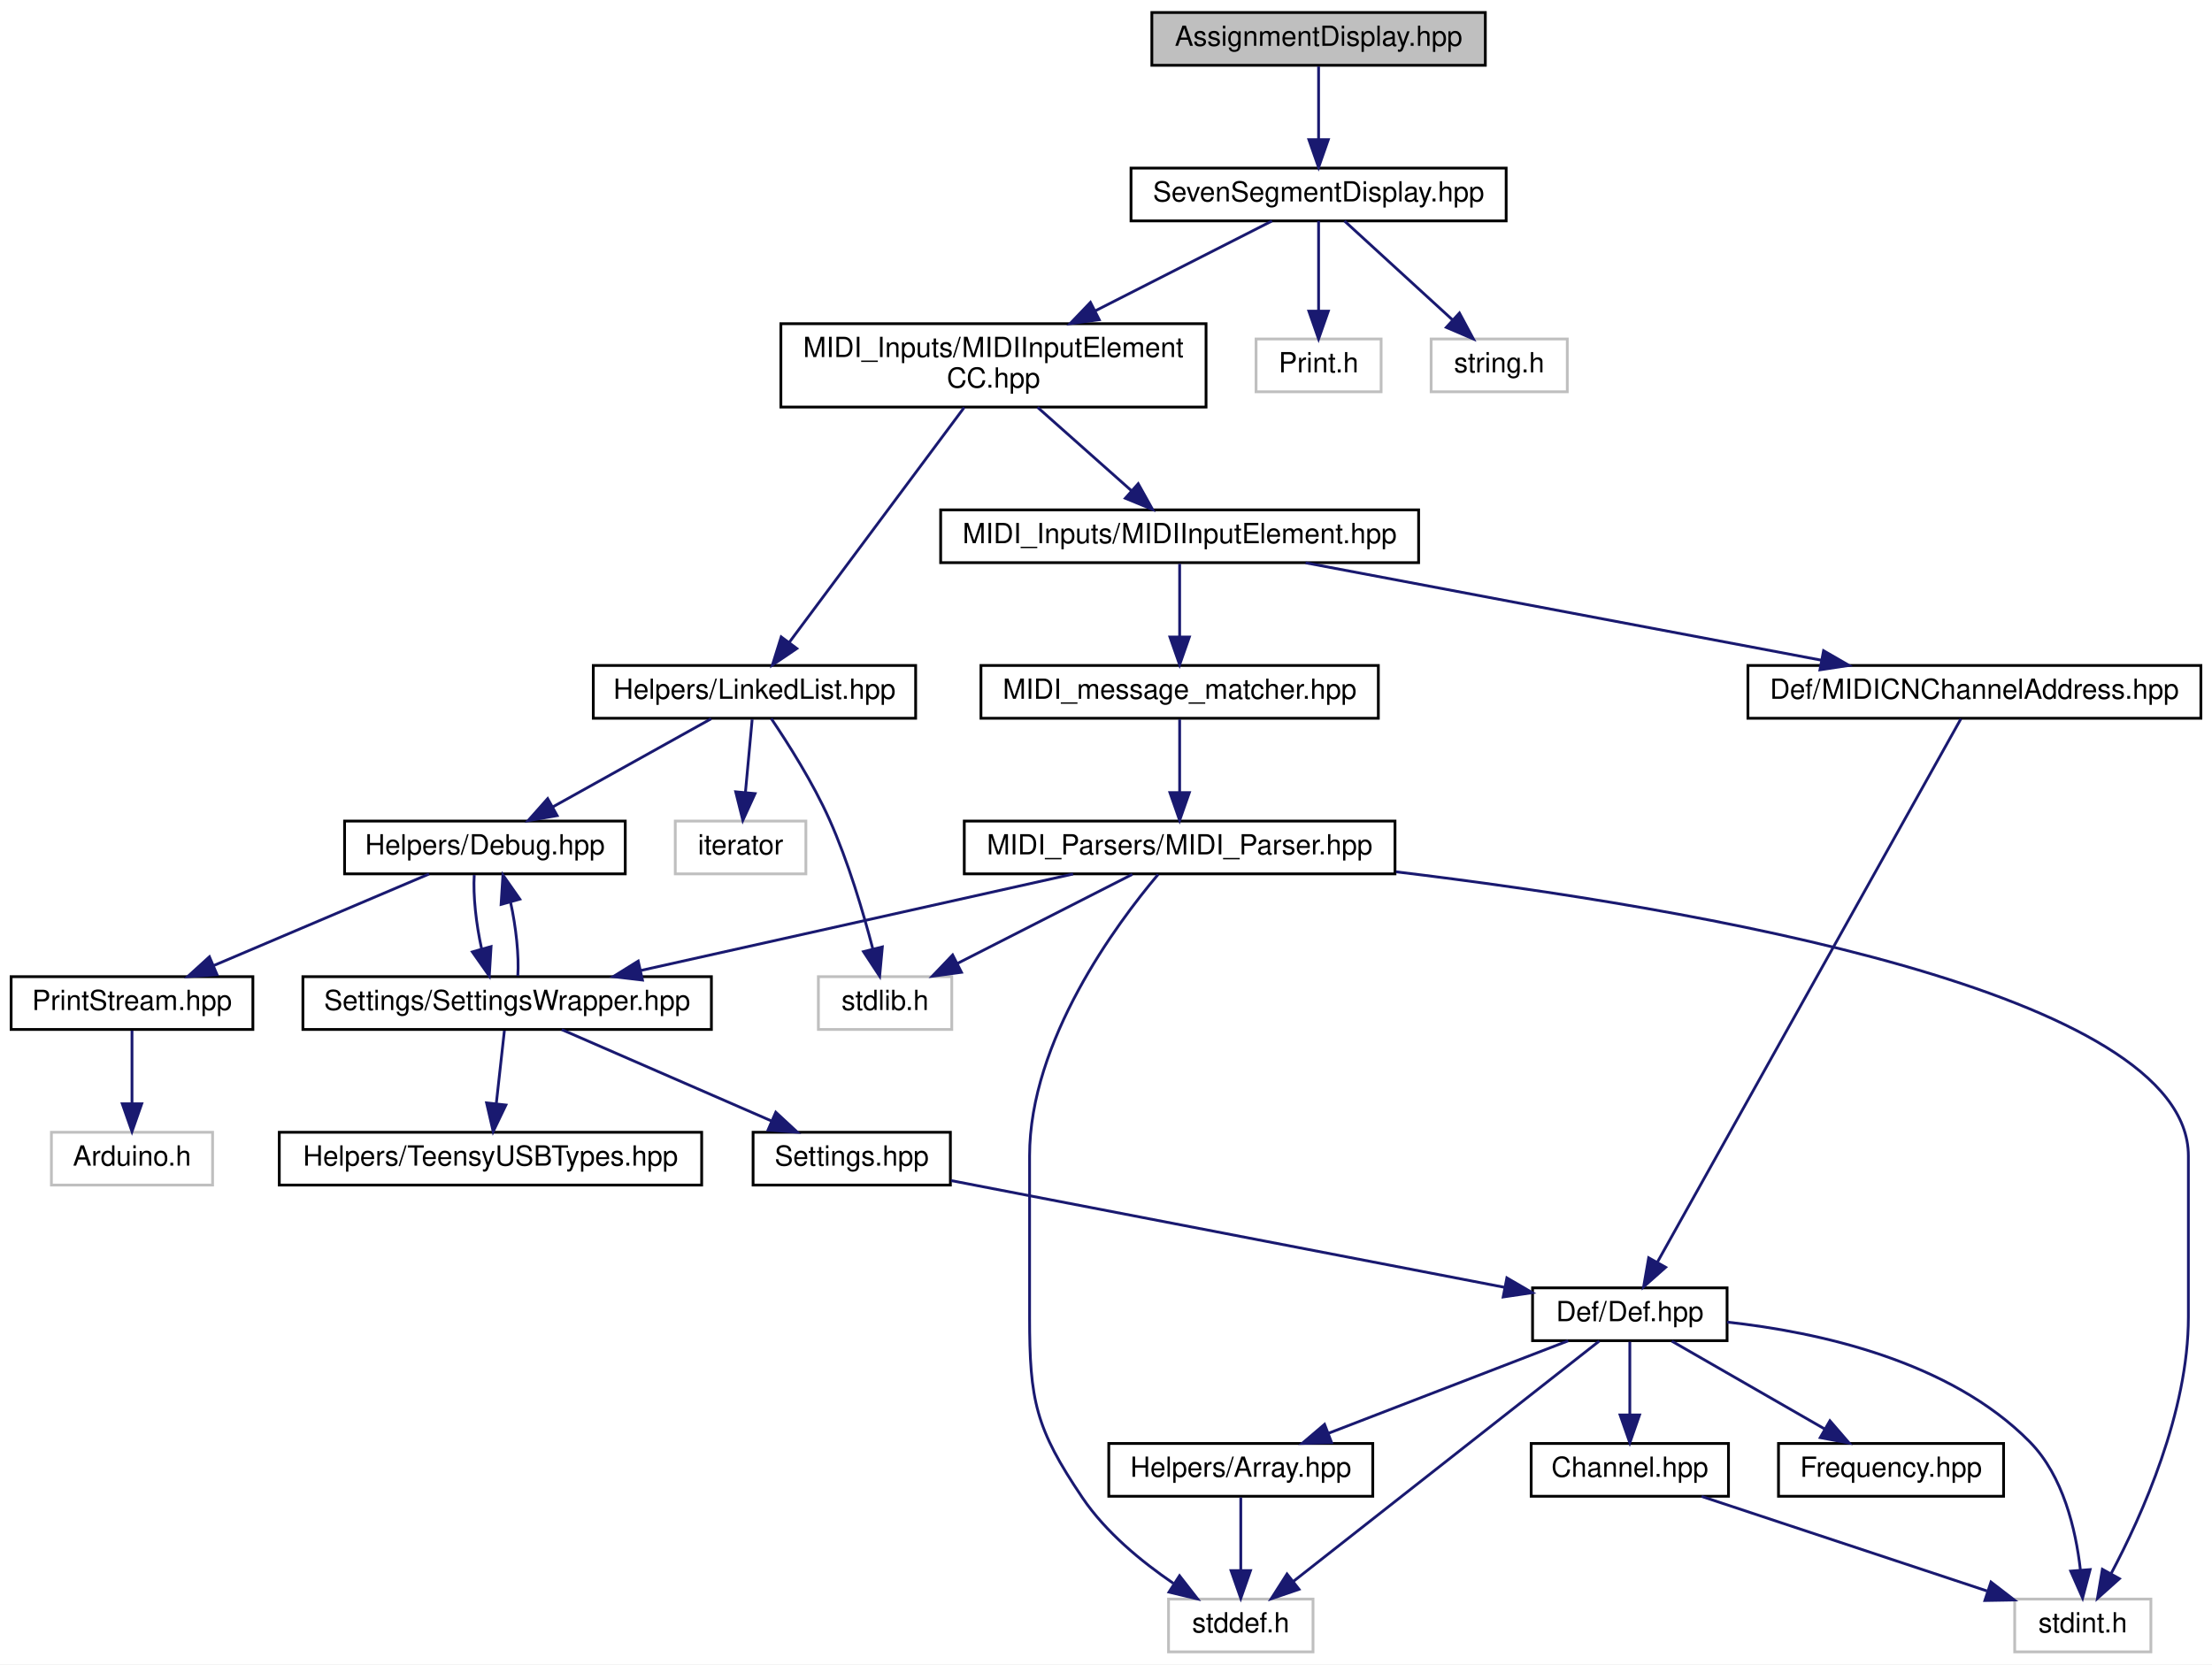
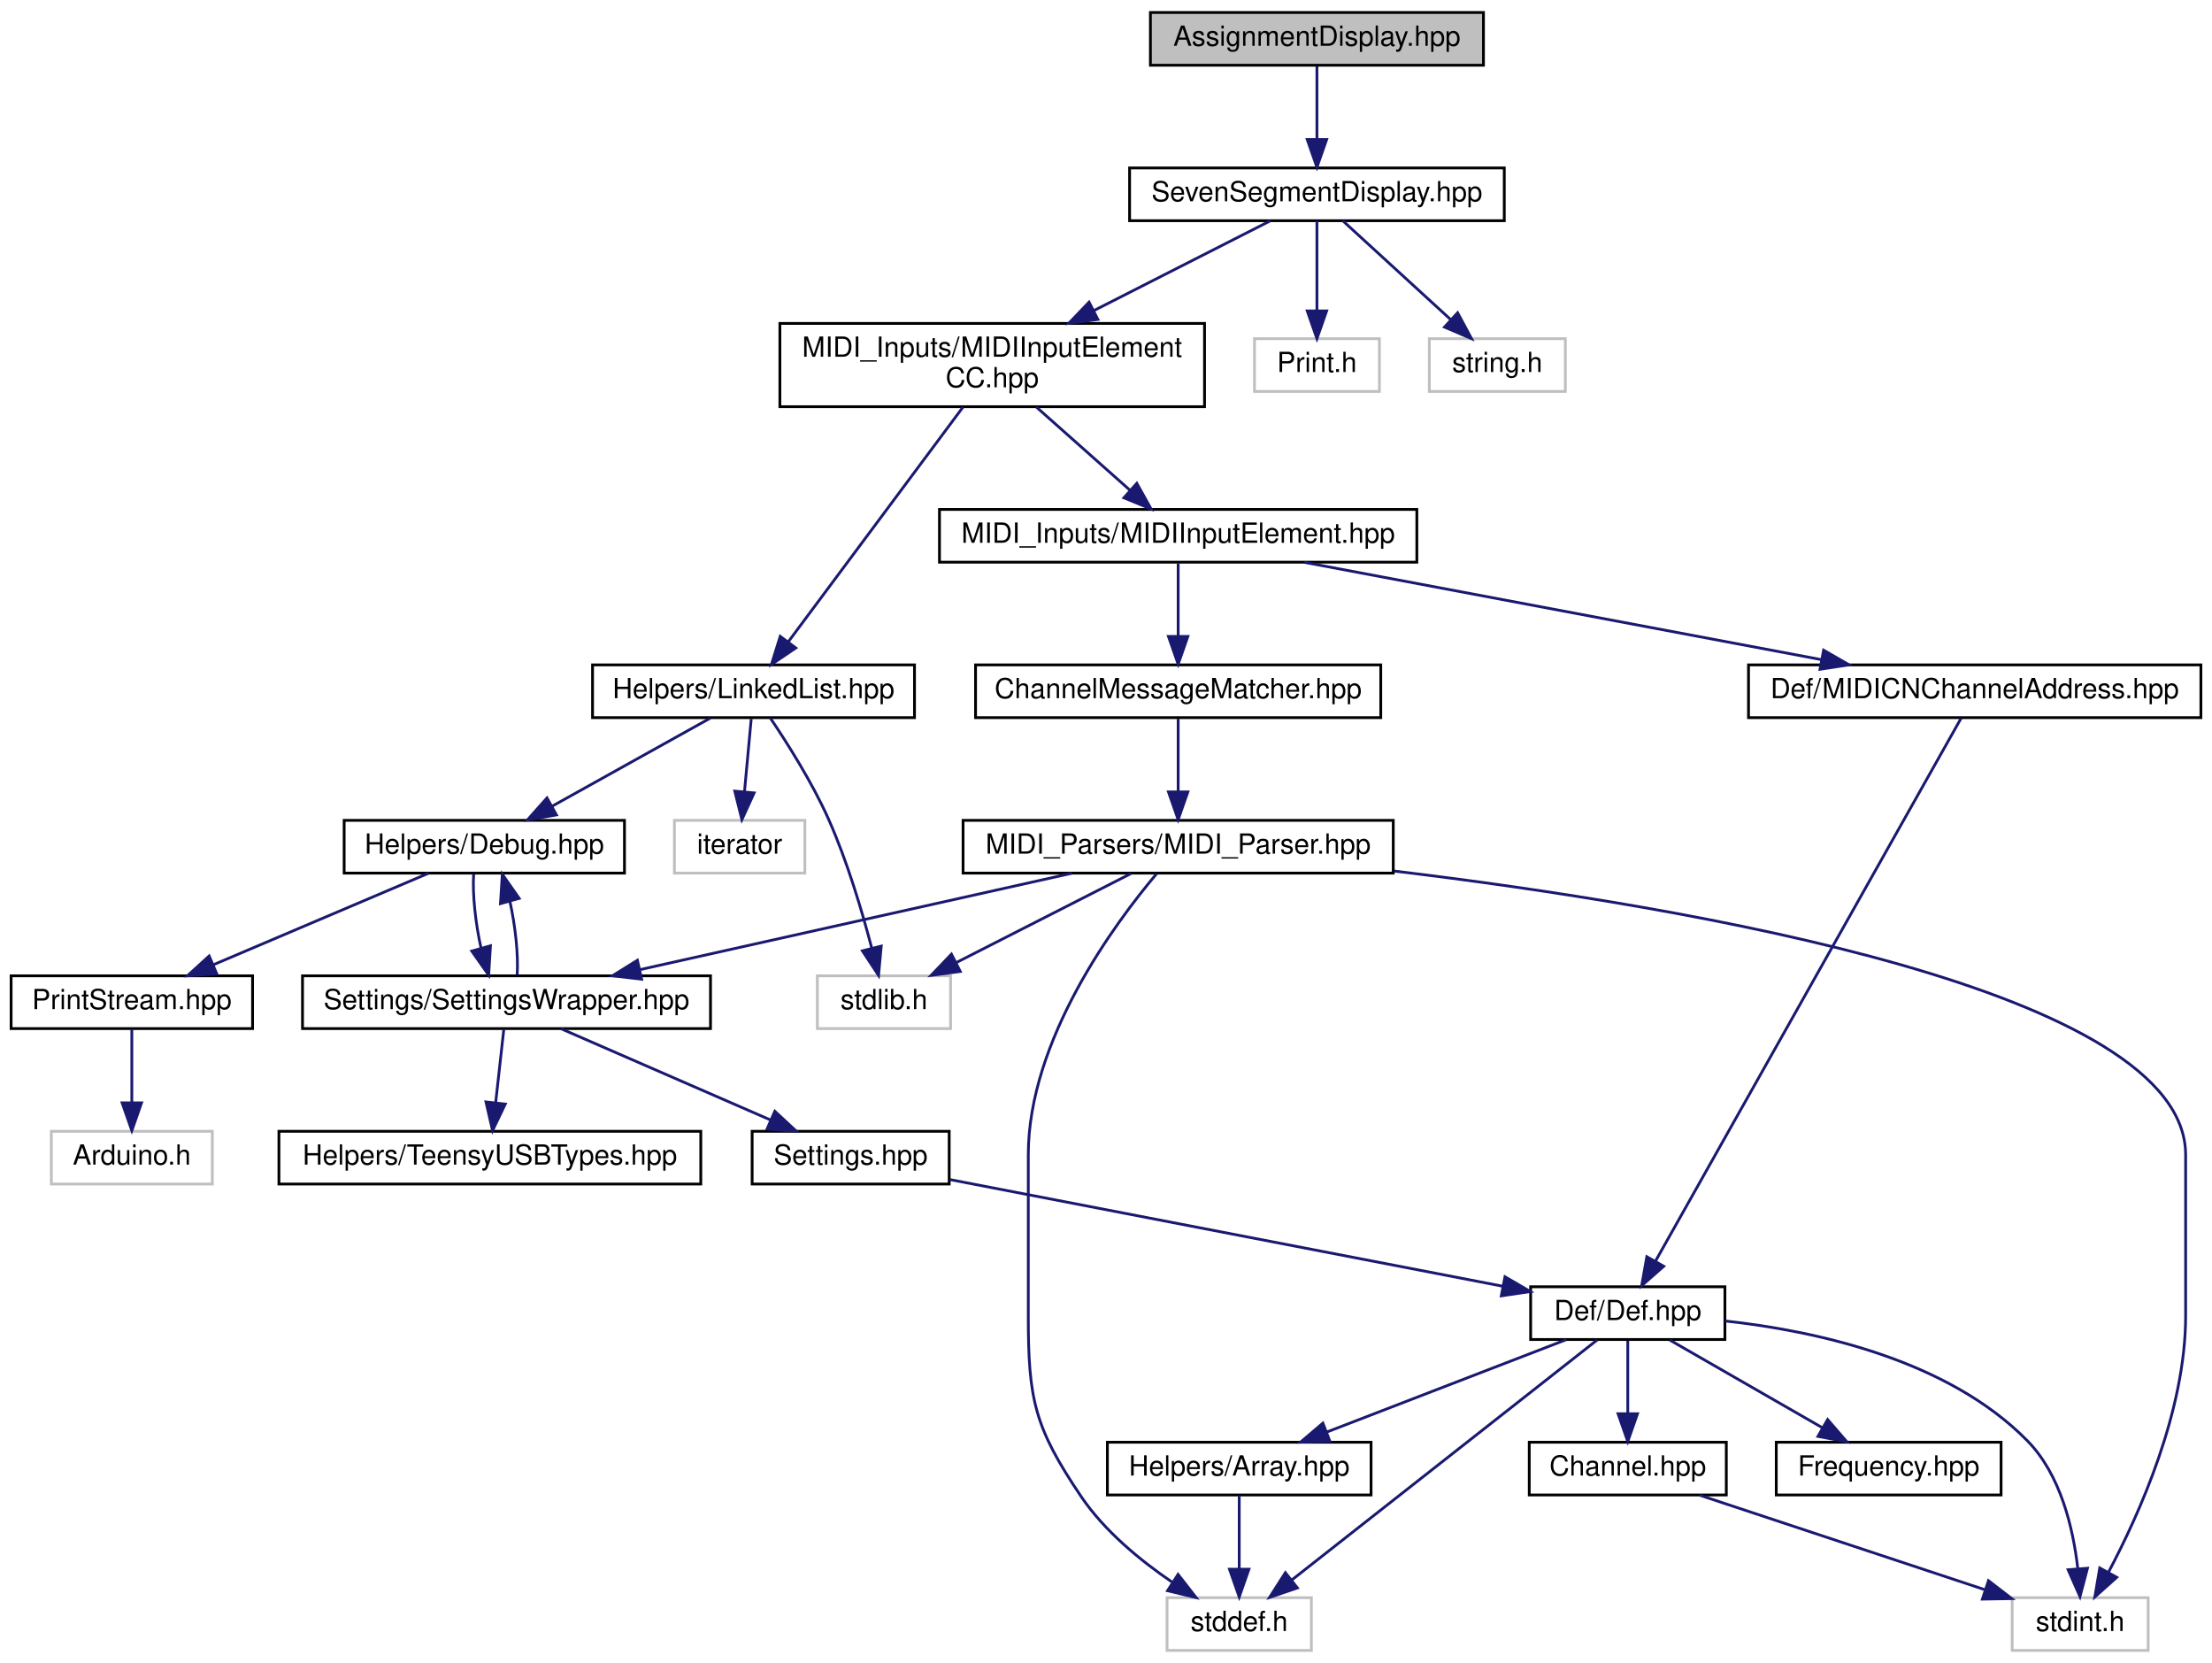
- <svg xmlns="http://www.w3.org/2000/svg" xmlns:xlink="http://www.w3.org/1999/xlink" width="796pt" height="599pt" viewBox="0.00 0.00 796.00 599.00">
+ <svg xmlns="http://www.w3.org/2000/svg" xmlns:xlink="http://www.w3.org/1999/xlink" width="797pt" height="599pt" viewBox="0.00 0.00 797.00 599.00">
  <g id="graph0" class="graph" transform="scale(1 1) rotate(0) translate(4 595)">
-     <polygon fill="white" stroke="none" points="-4,4 -4,-595 792,-595 792,4 -4,4" />
+     <polygon fill="white" stroke="none" points="-4,4 -4,-595 793,-595 793,4 -4,4" />
    <g id="node1" class="node">
      <g id="a_node1">
        <a xlink:title=" ">
          <polygon fill="#bfbfbf" stroke="black" points="410.5,-571.5 410.5,-590.5 530.5,-590.5 530.5,-571.5 410.5,-571.5" />
          <text text-anchor="middle" x="470.5" y="-578.5" font-family="Helvetica,sans-Serif" font-size="10.00">AssignmentDisplay.hpp</text>
        </a>
      </g>
    </g>
    <g id="node2" class="node">
      <g id="a_node2">
        <a xlink:href="../../d4/d18/SevenSegmentDisplay_8hpp.html" target="_top" xlink:title=" ">
          <polygon fill="white" stroke="black" points="403,-515.5 403,-534.5 538,-534.5 538,-515.5 403,-515.5" />
          <text text-anchor="middle" x="470.5" y="-522.5" font-family="Helvetica,sans-Serif" font-size="10.00">SevenSegmentDisplay.hpp</text>
        </a>
      </g>
    </g>
    <g id="edge1" class="edge">
      <path fill="none" stroke="midnightblue" d="M470.5,-571.083C470.5,-564.006 470.5,-553.861 470.5,-544.986" />
      <polygon fill="midnightblue" stroke="midnightblue" points="474,-544.751 470.5,-534.751 467,-544.751 474,-544.751" />
    </g>
    <g id="node3" class="node">
      <g id="a_node3">
        <a xlink:href="../../df/de0/MIDIInputElementCC_8hpp.html" target="_top" xlink:title=" ">
          <polygon fill="white" stroke="black" points="277,-448.5 277,-478.5 430,-478.5 430,-448.5 277,-448.5" />
          <text text-anchor="start" x="285" y="-466.5" font-family="Helvetica,sans-Serif" font-size="10.00">MIDI_Inputs/MIDIInputElement</text>
          <text text-anchor="middle" x="353.5" y="-455.5" font-family="Helvetica,sans-Serif" font-size="10.00">CC.hpp</text>
        </a>
      </g>
    </g>
    <g id="edge2" class="edge">
      <path fill="none" stroke="midnightblue" d="M453.737,-515.475C437.224,-507.078 411.455,-493.973 390.18,-483.153" />
      <polygon fill="midnightblue" stroke="midnightblue" points="391.575,-479.936 381.075,-478.523 388.402,-486.176 391.575,-479.936" />
    </g>
    <g id="node23" class="node">
      <g id="a_node23">
        <a xlink:title=" ">
          <polygon fill="white" stroke="#bfbfbf" points="448,-454 448,-473 493,-473 493,-454 448,-454" />
          <text text-anchor="middle" x="470.5" y="-461" font-family="Helvetica,sans-Serif" font-size="10.00">Print.h</text>
        </a>
      </g>
    </g>
    <g id="edge30" class="edge">
      <path fill="none" stroke="midnightblue" d="M470.5,-515.475C470.5,-507.08 470.5,-493.981 470.5,-483.163" />
      <polygon fill="midnightblue" stroke="midnightblue" points="474,-483.009 470.5,-473.009 467,-483.009 474,-483.009" />
    </g>
    <g id="node24" class="node">
      <g id="a_node24">
        <a xlink:title=" ">
          <polygon fill="white" stroke="#bfbfbf" points="511,-454 511,-473 560,-473 560,-454 511,-454" />
          <text text-anchor="middle" x="535.5" y="-461" font-family="Helvetica,sans-Serif" font-size="10.00">string.h</text>
        </a>
      </g>
    </g>
    <g id="edge31" class="edge">
      <path fill="none" stroke="midnightblue" d="M479.813,-515.475C489.949,-506.197 506.364,-491.171 518.752,-479.831" />
      <polygon fill="midnightblue" stroke="midnightblue" points="521.191,-482.343 526.204,-473.009 516.465,-477.18 521.191,-482.343" />
    </g>
    <g id="node4" class="node">
      <g id="a_node4">
        <a xlink:href="../../de/dd1/LinkedList_8hpp.html" target="_top" xlink:title=" ">
          <polygon fill="white" stroke="black" points="209.5,-336.5 209.5,-355.5 325.5,-355.5 325.5,-336.5 209.5,-336.5" />
          <text text-anchor="middle" x="267.5" y="-343.5" font-family="Helvetica,sans-Serif" font-size="10.00">Helpers/LinkedList.hpp</text>
        </a>
      </g>
    </g>
    <g id="edge3" class="edge">
      <path fill="none" stroke="midnightblue" d="M342.955,-448.337C327.037,-426.96 296.934,-386.53 279.958,-363.731" />
      <polygon fill="midnightblue" stroke="midnightblue" points="282.735,-361.6 273.955,-355.669 277.12,-365.781 282.735,-361.6" />
    </g>
    <g id="node19" class="node">
      <g id="a_node19">
        <a xlink:href="../../dc/d90/MIDIInputElement_8hpp.html" target="_top" xlink:title=" ">
          <polygon fill="white" stroke="black" points="334.5,-392.5 334.5,-411.5 506.5,-411.5 506.5,-392.5 334.5,-392.5" />
          <text text-anchor="middle" x="420.5" y="-399.5" font-family="Helvetica,sans-Serif" font-size="10.00">MIDI_Inputs/MIDIInputElement.hpp</text>
        </a>
      </g>
    </g>
    <g id="edge21" class="edge">
      <path fill="none" stroke="midnightblue" d="M369.378,-448.399C379.515,-439.397 392.662,-427.721 403.085,-418.465" />
      <polygon fill="midnightblue" stroke="midnightblue" points="405.598,-420.915 410.751,-411.658 400.95,-415.681 405.598,-420.915" />
    </g>
    <g id="node5" class="node">
      <g id="a_node5">
        <a xlink:href="../../df/dee/Debug_8hpp.html" target="_top" xlink:title=" ">
          <polygon fill="white" stroke="black" points="120,-280.5 120,-299.5 221,-299.5 221,-280.5 120,-280.5" />
          <text text-anchor="middle" x="170.5" y="-287.5" font-family="Helvetica,sans-Serif" font-size="10.00">Helpers/Debug.hpp</text>
        </a>
      </g>
    </g>
    <g id="edge4" class="edge">
      <path fill="none" stroke="midnightblue" d="M251.915,-336.324C236.501,-327.743 212.688,-314.486 194.79,-304.522" />
      <polygon fill="midnightblue" stroke="midnightblue" points="196.486,-301.461 186.046,-299.655 193.081,-307.577 196.486,-301.461" />
    </g>
    <g id="node17" class="node">
      <g id="a_node17">
        <a xlink:title=" ">
          <polygon fill="white" stroke="#bfbfbf" points="290.5,-224.5 290.5,-243.5 338.5,-243.5 338.5,-224.5 290.5,-224.5" />
          <text text-anchor="middle" x="314.5" y="-231.5" font-family="Helvetica,sans-Serif" font-size="10.00">stdlib.h</text>
        </a>
      </g>
    </g>
    <g id="edge19" class="edge">
      <path fill="none" stroke="midnightblue" d="M273.538,-336.378C279.5,-327.563 288.563,-313.314 294.5,-300 301.262,-284.836 306.63,-266.718 310.095,-253.467" />
      <polygon fill="midnightblue" stroke="midnightblue" points="313.519,-254.203 312.547,-243.653 306.728,-252.506 313.519,-254.203" />
    </g>
    <g id="node18" class="node">
      <g id="a_node18">
        <a xlink:title=" ">
          <polygon fill="white" stroke="#bfbfbf" points="239,-280.5 239,-299.5 286,-299.5 286,-280.5 239,-280.5" />
          <text text-anchor="middle" x="262.5" y="-287.5" font-family="Helvetica,sans-Serif" font-size="10.00">iterator</text>
        </a>
      </g>
    </g>
    <g id="edge20" class="edge">
      <path fill="none" stroke="midnightblue" d="M266.674,-336.083C266.019,-329.006 265.08,-318.861 264.258,-309.986" />
      <polygon fill="midnightblue" stroke="midnightblue" points="267.717,-309.386 263.31,-299.751 260.747,-310.031 267.717,-309.386" />
    </g>
    <g id="node6" class="node">
      <g id="a_node6">
        <a xlink:href="../../d2/dd5/SettingsWrapper_8hpp.html" target="_top" xlink:title=" ">
          <polygon fill="white" stroke="black" points="105,-224.5 105,-243.5 252,-243.5 252,-224.5 105,-224.5" />
          <text text-anchor="middle" x="178.5" y="-231.5" font-family="Helvetica,sans-Serif" font-size="10.00">Settings/SettingsWrapper.hpp</text>
        </a>
      </g>
    </g>
    <g id="edge5" class="edge">
      <path fill="none" stroke="midnightblue" d="M166.655,-280.083C166.2,-272.849 167.324,-262.409 169.339,-253.397" />
      <polygon fill="midnightblue" stroke="midnightblue" points="172.713,-254.327 172.073,-243.751 165.978,-252.418 172.713,-254.327" />
    </g>
    <g id="node15" class="node">
      <g id="a_node15">
        <a xlink:href="../../dd/d80/PrintStream_8hpp.html" target="_top" xlink:title=" ">
          <polygon fill="white" stroke="black" points="0,-224.5 0,-243.5 87,-243.5 87,-224.5 0,-224.5" />
          <text text-anchor="middle" x="43.5" y="-231.5" font-family="Helvetica,sans-Serif" font-size="10.00">PrintStream.hpp</text>
        </a>
      </g>
    </g>
    <g id="edge17" class="edge">
      <path fill="none" stroke="midnightblue" d="M150.376,-280.444C129.476,-271.557 96.565,-257.563 72.784,-247.451" />
      <polygon fill="midnightblue" stroke="midnightblue" points="74.102,-244.208 63.529,-243.516 71.362,-250.65 74.102,-244.208" />
    </g>
    <g id="edge16" class="edge">
      <path fill="none" stroke="midnightblue" d="M182.335,-243.751C182.813,-250.936 181.709,-261.362 179.707,-270.396" />
      <polygon fill="midnightblue" stroke="midnightblue" points="176.321,-269.509 176.987,-280.083 183.06,-271.401 176.321,-269.509" />
    </g>
    <g id="node7" class="node">
      <g id="a_node7">
        <a xlink:href="../../db/d02/Settings_8hpp.html" target="_top" xlink:title="All user settings and debugging options can be changed here.">
          <polygon fill="white" stroke="black" points="267,-168.5 267,-187.5 338,-187.5 338,-168.5 267,-168.5" />
          <text text-anchor="middle" x="302.5" y="-175.5" font-family="Helvetica,sans-Serif" font-size="10.00">Settings.hpp</text>
        </a>
      </g>
    </g>
    <g id="edge6" class="edge">
      <path fill="none" stroke="midnightblue" d="M198.148,-224.444C218.465,-215.596 250.403,-201.687 273.598,-191.586" />
      <polygon fill="midnightblue" stroke="midnightblue" points="275.173,-194.718 282.944,-187.516 272.378,-188.3 275.173,-194.718" />
    </g>
    <g id="node14" class="node">
      <g id="a_node14">
        <a xlink:href="../../d9/d98/TeensyUSBTypes_8hpp.html" target="_top" xlink:title=" ">
          <polygon fill="white" stroke="black" points="96.5,-168.5 96.5,-187.5 248.5,-187.5 248.5,-168.5 96.5,-168.5" />
          <text text-anchor="middle" x="172.5" y="-175.5" font-family="Helvetica,sans-Serif" font-size="10.00">Helpers/TeensyUSBTypes.hpp</text>
        </a>
      </g>
    </g>
    <g id="edge15" class="edge">
      <path fill="none" stroke="midnightblue" d="M177.509,-224.083C176.714,-216.927 175.571,-206.635 174.577,-197.691" />
      <polygon fill="midnightblue" stroke="midnightblue" points="178.055,-197.303 173.472,-187.751 171.098,-198.076 178.055,-197.303" />
    </g>
    <g id="node8" class="node">
      <g id="a_node8">
        <a xlink:href="../../d0/d4e/Def_8hpp.html" target="_top" xlink:title=" ">
          <polygon fill="white" stroke="black" points="547.5,-112.5 547.5,-131.5 617.5,-131.5 617.5,-112.5 547.5,-112.5" />
          <text text-anchor="middle" x="582.5" y="-119.5" font-family="Helvetica,sans-Serif" font-size="10.00">Def/Def.hpp</text>
        </a>
      </g>
    </g>
    <g id="edge7" class="edge">
      <path fill="none" stroke="midnightblue" d="M338.247,-170.106C389.045,-160.309 482.088,-142.365 537.514,-131.676" />
      <polygon fill="midnightblue" stroke="midnightblue" points="538.25,-135.098 547.406,-129.768 536.925,-128.225 538.25,-135.098" />
    </g>
    <g id="node9" class="node">
      <g id="a_node9">
        <a xlink:href="../../d7/d42/Channel_8hpp.html" target="_top" xlink:title=" ">
          <polygon fill="white" stroke="black" points="547,-56.5 547,-75.5 618,-75.5 618,-56.5 547,-56.5" />
          <text text-anchor="middle" x="582.5" y="-63.5" font-family="Helvetica,sans-Serif" font-size="10.00">Channel.hpp</text>
        </a>
      </g>
    </g>
    <g id="edge8" class="edge">
      <path fill="none" stroke="midnightblue" d="M582.5,-112.083C582.5,-105.006 582.5,-94.861 582.5,-85.987" />
      <polygon fill="midnightblue" stroke="midnightblue" points="586,-85.751 582.5,-75.751 579,-85.751 586,-85.751" />
    </g>
    <g id="node10" class="node">
      <g id="a_node10">
        <a xlink:title=" ">
          <polygon fill="white" stroke="#bfbfbf" points="721,-0.5 721,-19.5 770,-19.5 770,-0.5 721,-0.5" />
          <text text-anchor="middle" x="745.5" y="-7.5" font-family="Helvetica,sans-Serif" font-size="10.00">stdint.h</text>
        </a>
      </g>
    </g>
    <g id="edge14" class="edge">
      <path fill="none" stroke="midnightblue" d="M617.525,-119.182C650.059,-115.622 697.693,-105.345 726.5,-76 738.458,-63.819 742.963,-44.547 744.624,-30.146" />
      <polygon fill="midnightblue" stroke="midnightblue" points="748.137,-30.113 745.433,-19.869 741.159,-29.564 748.137,-30.113" />
    </g>
    <g id="node11" class="node">
      <g id="a_node11">
        <a xlink:href="../../dc/d50/Frequency_8hpp.html" target="_top" xlink:title=" ">
          <polygon fill="white" stroke="black" points="636,-56.5 636,-75.5 717,-75.5 717,-56.5 636,-56.5" />
          <text text-anchor="middle" x="676.5" y="-63.5" font-family="Helvetica,sans-Serif" font-size="10.00">Frequency.hpp</text>
        </a>
      </g>
    </g>
    <g id="edge10" class="edge">
      <path fill="none" stroke="midnightblue" d="M597.603,-112.324C612.403,-103.822 635.194,-90.729 652.482,-80.797" />
      <polygon fill="midnightblue" stroke="midnightblue" points="654.507,-83.671 661.435,-75.654 651.02,-77.601 654.507,-83.671" />
    </g>
    <g id="node12" class="node">
      <g id="a_node12">
        <a xlink:href="../../de/d76/Array_8hpp.html" target="_top" xlink:title=" ">
          <polygon fill="white" stroke="black" points="395,-56.5 395,-75.5 490,-75.5 490,-56.5 395,-56.5" />
          <text text-anchor="middle" x="442.5" y="-63.5" font-family="Helvetica,sans-Serif" font-size="10.00">Helpers/Array.hpp</text>
        </a>
      </g>
    </g>
    <g id="edge11" class="edge">
      <path fill="none" stroke="midnightblue" d="M560.317,-112.444C537.072,-103.478 500.351,-89.314 474.085,-79.183" />
      <polygon fill="midnightblue" stroke="midnightblue" points="475.169,-75.85 464.58,-75.516 472.65,-82.381 475.169,-75.85" />
    </g>
    <g id="node13" class="node">
      <g id="a_node13">
        <a xlink:title=" ">
          <polygon fill="white" stroke="#bfbfbf" points="416.5,-0.5 416.5,-19.5 468.5,-19.5 468.5,-0.5 416.5,-0.5" />
          <text text-anchor="middle" x="442.5" y="-7.5" font-family="Helvetica,sans-Serif" font-size="10.00">stddef.h</text>
        </a>
      </g>
    </g>
    <g id="edge13" class="edge">
      <path fill="none" stroke="midnightblue" d="M571.514,-112.368C547.695,-93.653 491.056,-49.151 461.378,-25.832" />
      <polygon fill="midnightblue" stroke="midnightblue" points="463.46,-23.018 453.435,-19.591 459.135,-28.522 463.46,-23.018" />
    </g>
    <g id="edge9" class="edge">
      <path fill="none" stroke="midnightblue" d="M608.328,-56.444C636.072,-47.252 680.304,-32.599 711.009,-22.427" />
      <polygon fill="midnightblue" stroke="midnightblue" points="712.468,-25.63 720.86,-19.163 710.267,-18.985 712.468,-25.63" />
    </g>
    <g id="edge12" class="edge">
      <path fill="none" stroke="midnightblue" d="M442.5,-56.083C442.5,-49.006 442.5,-38.861 442.5,-29.986" />
      <polygon fill="midnightblue" stroke="midnightblue" points="446,-29.751 442.5,-19.751 439,-29.751 446,-29.751" />
    </g>
    <g id="node16" class="node">
      <g id="a_node16">
        <a xlink:title=" ">
          <polygon fill="white" stroke="#bfbfbf" points="14.5,-168.5 14.5,-187.5 72.5,-187.5 72.5,-168.5 14.5,-168.5" />
          <text text-anchor="middle" x="43.5" y="-175.5" font-family="Helvetica,sans-Serif" font-size="10.00">Arduino.h</text>
        </a>
      </g>
    </g>
    <g id="edge18" class="edge">
      <path fill="none" stroke="midnightblue" d="M43.5,-224.083C43.5,-217.006 43.5,-206.861 43.5,-197.986" />
      <polygon fill="midnightblue" stroke="midnightblue" points="47,-197.751 43.5,-187.751 40,-197.751 47,-197.751" />
    </g>
    <g id="node20" class="node">
      <g id="a_node20">
-         <a xlink:href="../../d1/d30/MIDI__message__matcher_8hpp.html" target="_top" xlink:title=" ">
-           <polygon fill="white" stroke="black" points="349,-336.5 349,-355.5 492,-355.5 492,-336.5 349,-336.5" />
-           <text text-anchor="middle" x="420.5" y="-343.5" font-family="Helvetica,sans-Serif" font-size="10.00">MIDI_message_matcher.hpp</text>
+         <a xlink:href="../../db/df6/ChannelMessageMatcher_8hpp.html" target="_top" xlink:title=" ">
+           <polygon fill="white" stroke="black" points="347.5,-336.5 347.5,-355.5 493.5,-355.5 493.5,-336.5 347.5,-336.5" />
+           <text text-anchor="middle" x="420.5" y="-343.5" font-family="Helvetica,sans-Serif" font-size="10.00">ChannelMessageMatcher.hpp</text>
        </a>
      </g>
    </g>
    <g id="edge22" class="edge">
      <path fill="none" stroke="midnightblue" d="M420.5,-392.083C420.5,-385.006 420.5,-374.861 420.5,-365.986" />
      <polygon fill="midnightblue" stroke="midnightblue" points="424,-365.751 420.5,-355.751 417,-365.751 424,-365.751" />
    </g>
    <g id="node22" class="node">
      <g id="a_node22">
        <a xlink:href="../../d8/d38/MIDICNChannelAddress_8hpp.html" target="_top" xlink:title=" ">
-           <polygon fill="white" stroke="black" points="625,-336.5 625,-355.5 788,-355.5 788,-336.5 625,-336.5" />
-           <text text-anchor="middle" x="706.5" y="-343.5" font-family="Helvetica,sans-Serif" font-size="10.00">Def/MIDICNChannelAddress.hpp</text>
+           <polygon fill="white" stroke="black" points="626,-336.5 626,-355.5 789,-355.5 789,-336.5 626,-336.5" />
+           <text text-anchor="middle" x="707.5" y="-343.5" font-family="Helvetica,sans-Serif" font-size="10.00">Def/MIDICNChannelAddress.hpp</text>
        </a>
      </g>
    </g>
    <g id="edge28" class="edge">
-       <path fill="none" stroke="midnightblue" d="M465.818,-392.444C516.128,-382.944 597.338,-367.611 651.313,-357.42" />
-       <polygon fill="midnightblue" stroke="midnightblue" points="652.217,-360.811 661.394,-355.516 650.919,-353.933 652.217,-360.811" />
+       <path fill="none" stroke="midnightblue" d="M465.976,-392.444C516.462,-382.944 597.956,-367.611 652.12,-357.42" />
+       <polygon fill="midnightblue" stroke="midnightblue" points="653.056,-360.805 662.237,-355.516 651.762,-353.926 653.056,-360.805" />
    </g>
    <g id="node21" class="node">
      <g id="a_node21">
        <a xlink:href="../../d7/d2d/MIDI__Parser_8hpp.html" target="_top" xlink:title=" ">
          <polygon fill="white" stroke="black" points="343,-280.5 343,-299.5 498,-299.5 498,-280.5 343,-280.5" />
          <text text-anchor="middle" x="420.5" y="-287.5" font-family="Helvetica,sans-Serif" font-size="10.00">MIDI_Parsers/MIDI_Parser.hpp</text>
        </a>
      </g>
    </g>
    <g id="edge23" class="edge">
      <path fill="none" stroke="midnightblue" d="M420.5,-336.083C420.5,-329.006 420.5,-318.861 420.5,-309.986" />
      <polygon fill="midnightblue" stroke="midnightblue" points="424,-309.751 420.5,-299.751 417,-309.751 424,-309.751" />
    </g>
    <g id="edge27" class="edge">
      <path fill="none" stroke="midnightblue" d="M382.154,-280.444C340.027,-271.043 272.294,-255.929 226.628,-245.739" />
      <polygon fill="midnightblue" stroke="midnightblue" points="227.188,-242.278 216.666,-243.516 225.664,-249.11 227.188,-242.278" />
    </g>
    <g id="edge25" class="edge">
      <path fill="none" stroke="midnightblue" d="M498.373,-281.235C605.034,-268.403 783.5,-238.101 783.5,-179 783.5,-179 783.5,-179 783.5,-121 783.5,-86.813 766.9,-49.764 755.643,-28.571" />
      <polygon fill="midnightblue" stroke="midnightblue" points="758.681,-26.832 750.784,-19.769 752.553,-30.215 758.681,-26.832" />
    </g>
    <g id="edge24" class="edge">
      <path fill="none" stroke="midnightblue" d="M412.763,-280.306C397.832,-262.594 366.5,-220.485 366.5,-179 366.5,-179 366.5,-179 366.5,-121 366.5,-90.902 368.669,-80.952 385.5,-56 393.901,-43.546 406.829,-32.937 418.251,-25.153" />
      <polygon fill="midnightblue" stroke="midnightblue" points="420.461,-27.893 426.972,-19.535 416.67,-22.008 420.461,-27.893" />
    </g>
    <g id="edge26" class="edge">
      <path fill="none" stroke="midnightblue" d="M403.469,-280.324C386.47,-271.664 360.124,-258.242 340.507,-248.249" />
      <polygon fill="midnightblue" stroke="midnightblue" points="341.988,-245.075 331.488,-243.655 338.81,-251.312 341.988,-245.075" />
    </g>
    <g id="edge29" class="edge">
-       <path fill="none" stroke="midnightblue" d="M701.639,-336.297C683.239,-303.356 617.632,-185.898 592.445,-140.805" />
-       <polygon fill="midnightblue" stroke="midnightblue" points="595.394,-138.907 587.462,-131.884 589.283,-142.321 595.394,-138.907" />
+       <path fill="none" stroke="midnightblue" d="M702.6,-336.297C684.052,-303.356 617.916,-185.898 592.525,-140.805" />
+       <polygon fill="midnightblue" stroke="midnightblue" points="595.458,-138.88 587.502,-131.884 589.359,-142.315 595.458,-138.88" />
    </g>
  </g>
</svg>
